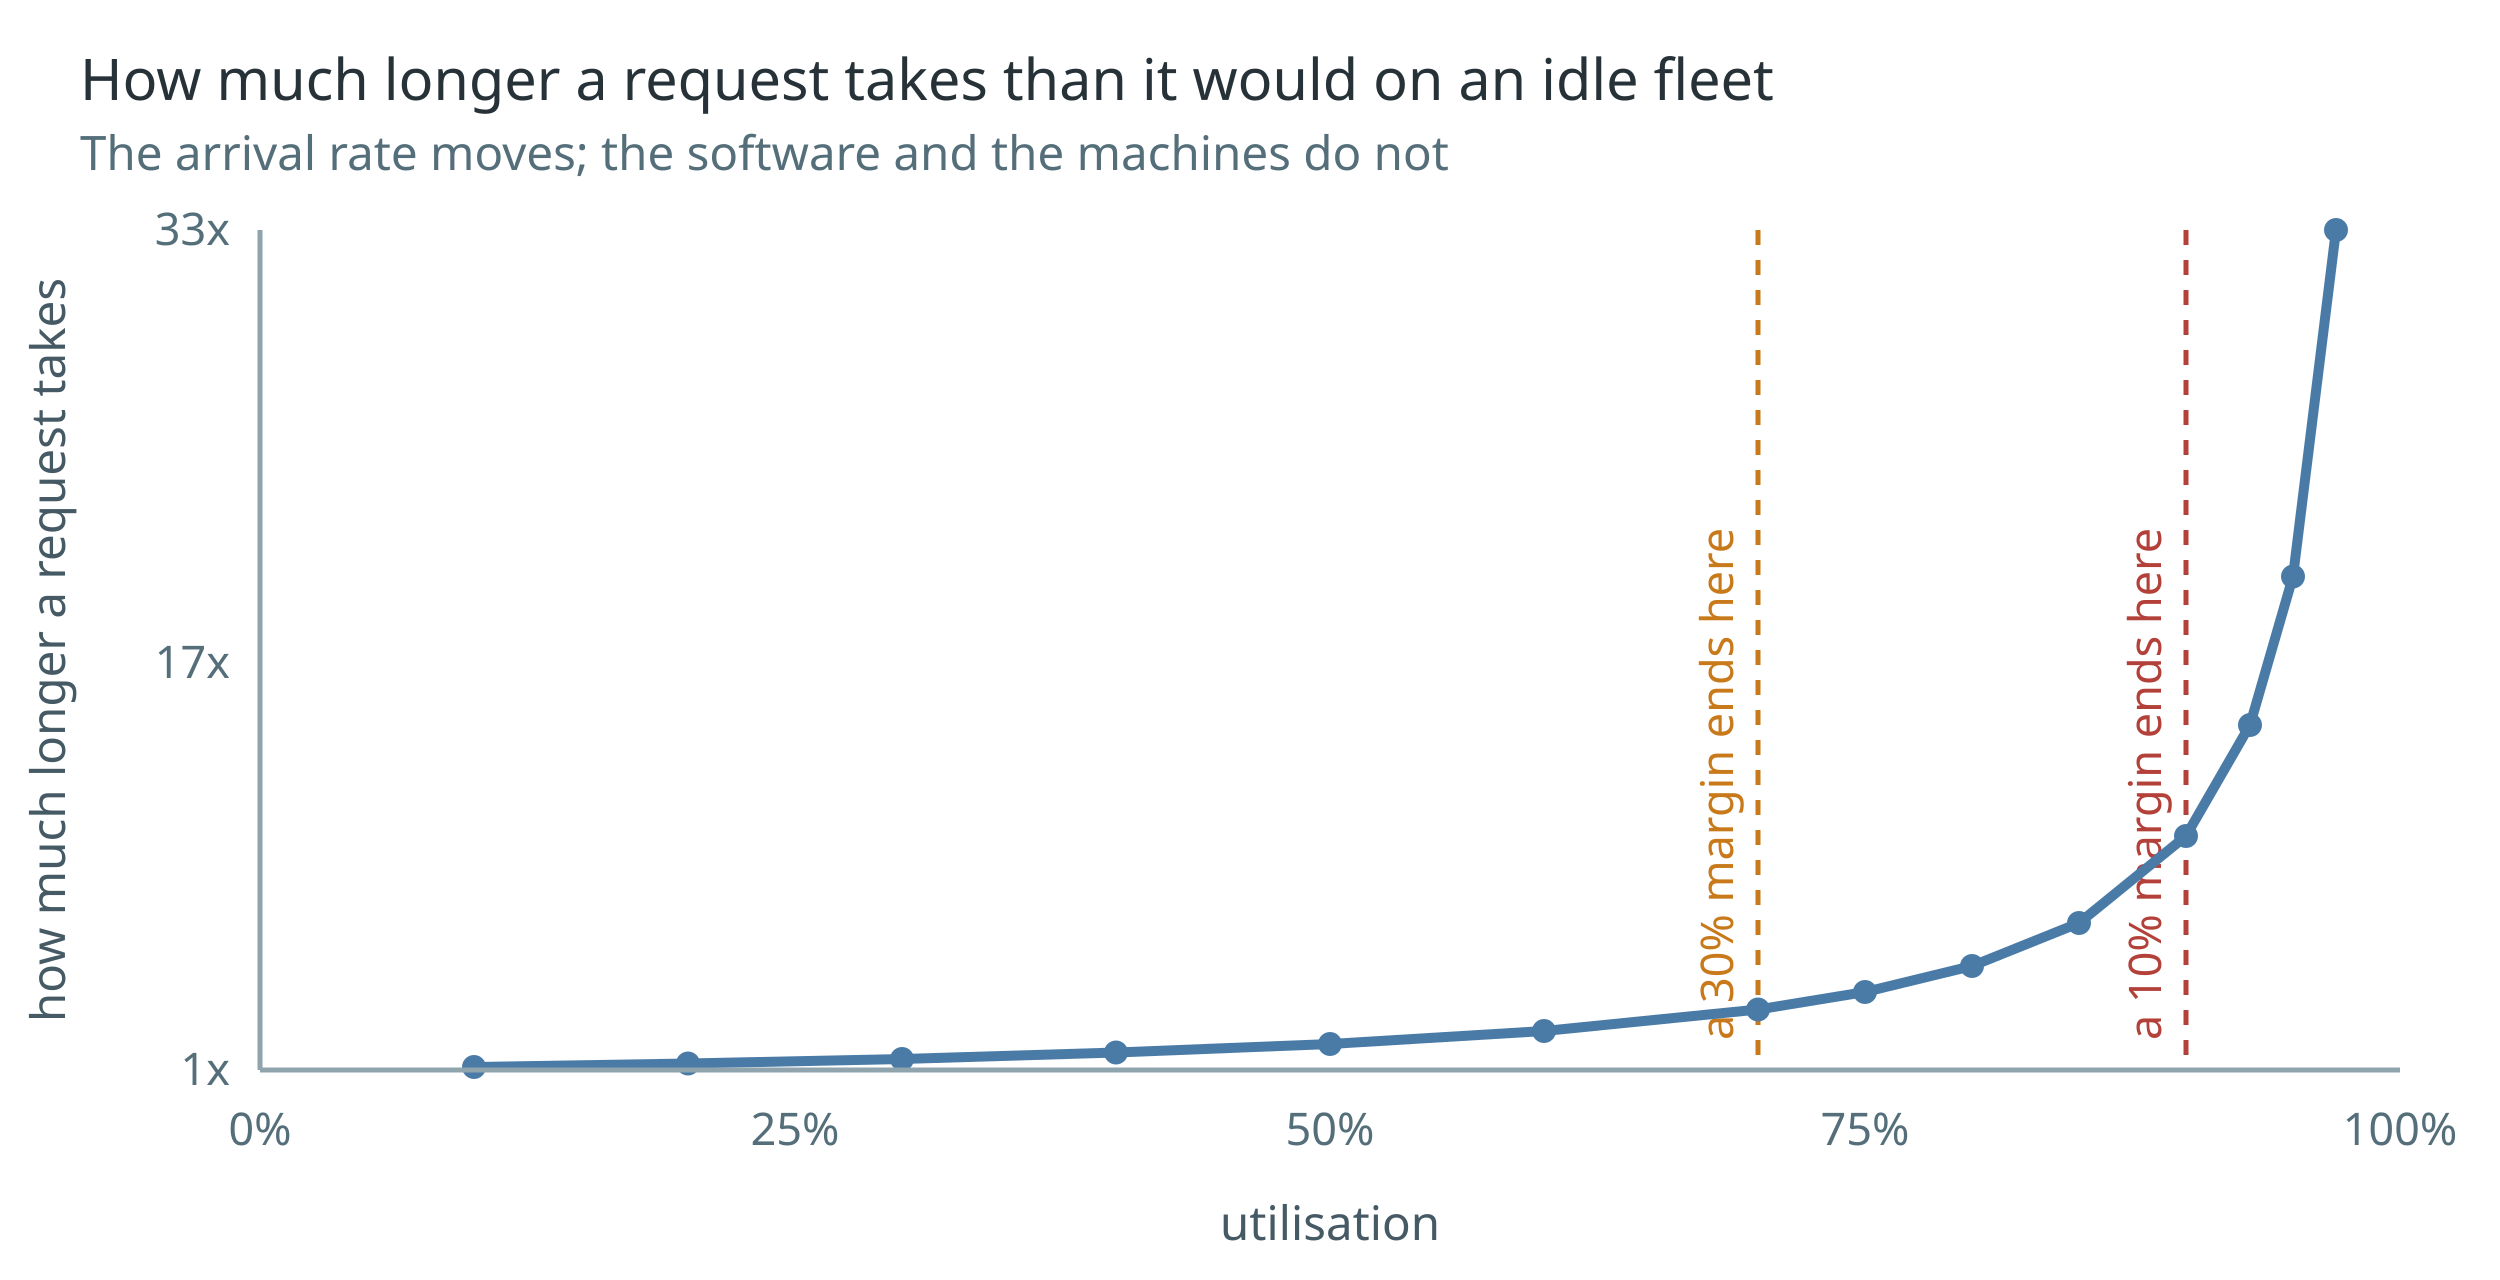
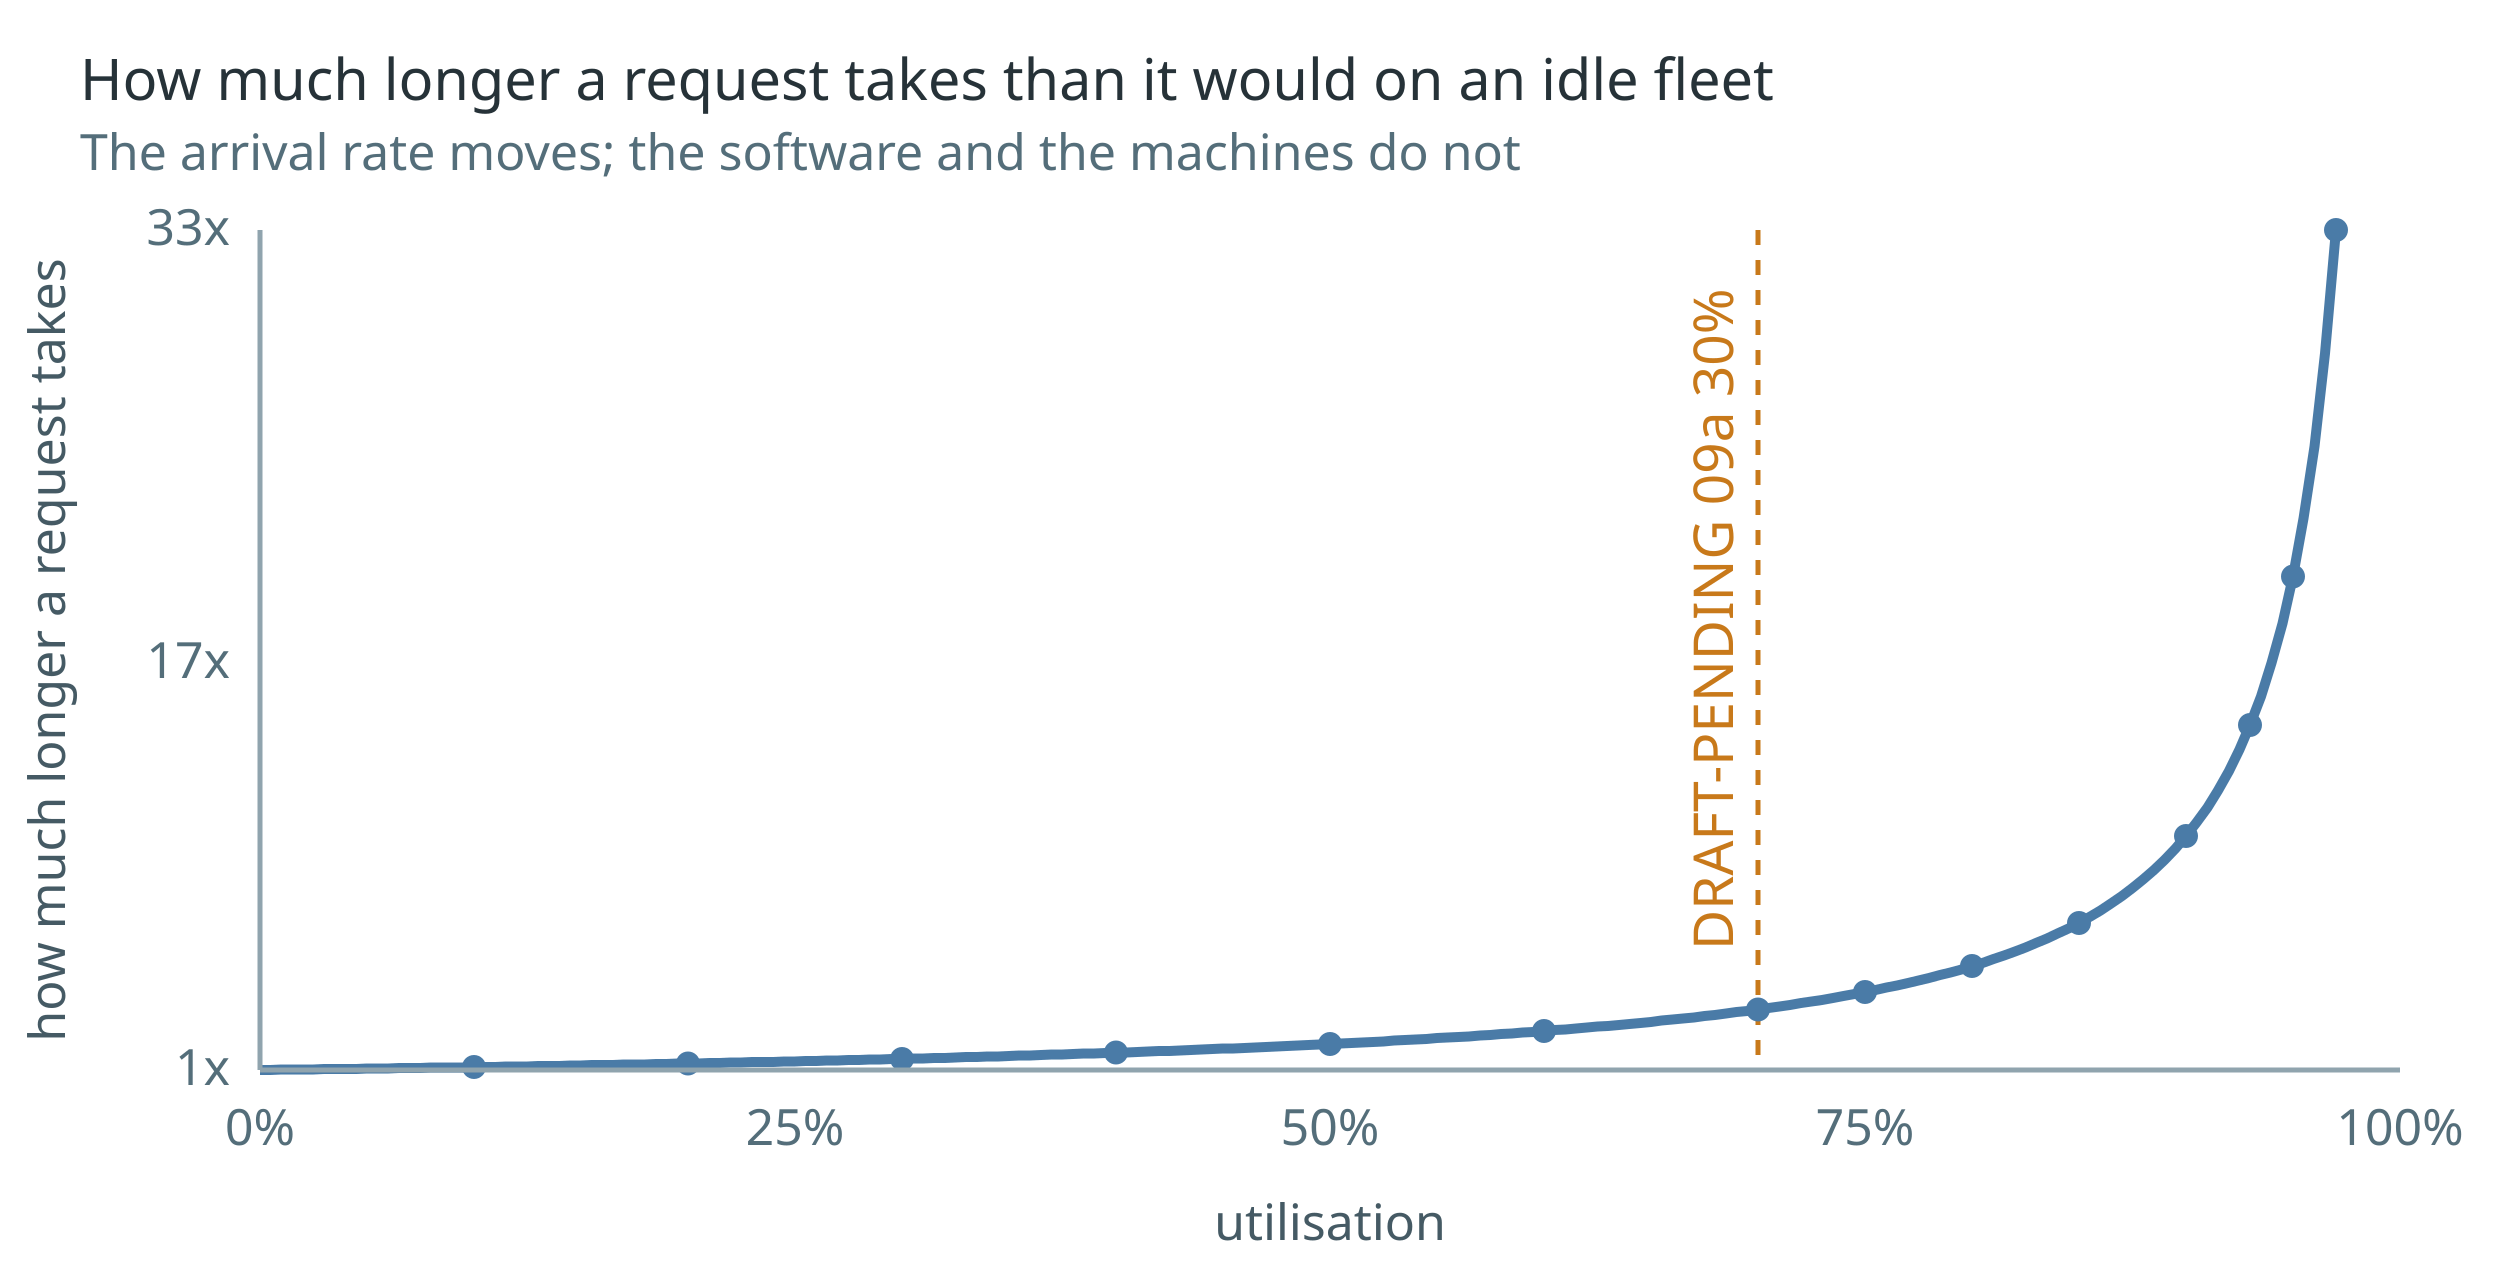
<svg xmlns="http://www.w3.org/2000/svg" viewBox="0 0 500 256" width="500" height="256" role="img" font-family="system-ui, sans-serif">
  <rect width="500" height="256" fill="#ffffff" />
  <text x="16" y="20" font-size="11.5" fill="#263238">How much longer a request takes than it would on an idle fleet</text>
-   <text x="16" y="34" font-size="9.5" fill="#546e7a">The arrival rate moves; the software and the machines do not</text>
+   <text x="16" y="34" font-size="10" fill="#546e7a">The arrival rate moves; the software and the machines do not</text>
  <line x1="351.6" y1="46.0" x2="351.6" y2="214.0" stroke="#c8791a" stroke-width="1" stroke-dasharray="3 3" />
-   <text transform="rotate(-90 346.6 208)" x="346.6" y="208" font-size="9" fill="#c8791a">a 30% margin ends here</text>
-   <line x1="437.2" y1="46.0" x2="437.2" y2="214.0" stroke="#b3413a" stroke-width="1" stroke-dasharray="3 3" />
-   <text transform="rotate(-90 432.2 208)" x="432.2" y="208" font-size="9" fill="#b3413a">a 10% margin ends here</text>
-   <path d="M94.8,213.4 L137.6,212.7 L180.4,211.8 L223.2,210.5 L266.0,208.8 L308.8,206.2 L351.6,201.9 L373.0,198.4 L394.4,193.2 L415.8,184.6 L437.2,167.2 L450.0,145.0 L458.6,115.3 L467.2,46.0" fill="none" stroke="#4a7ba7" stroke-width="2" />
+   <text transform="rotate(-90 346.6 190)" x="346.6" y="190" font-size="11" fill="#c8791a">DRAFT-PENDING 09a 30%</text>
+   <path d="M52.0,214.0 L54.1,214.0 L56.3,213.9 L58.4,213.9 L60.6,213.9 L62.7,213.9 L64.8,213.8 L67.0,213.8 L69.1,213.8 L71.3,213.8 L73.4,213.7 L75.5,213.7 L77.7,213.7 L79.8,213.6 L82.0,213.6 L84.1,213.6 L86.2,213.5 L88.4,213.5 L90.5,213.5 L92.7,213.5 L94.8,213.4 L96.9,213.4 L99.1,213.4 L101.2,213.3 L103.4,213.3 L105.5,213.3 L107.6,213.2 L109.8,213.2 L111.9,213.2 L114.1,213.1 L116.2,213.1 L118.3,213.0 L120.5,213.0 L122.6,213.0 L124.8,212.9 L126.9,212.9 L129.0,212.9 L131.2,212.8 L133.3,212.8 L135.5,212.7 L137.6,212.7 L139.7,212.7 L141.9,212.6 L144.0,212.6 L146.2,212.5 L148.3,212.5 L150.4,212.4 L152.6,212.4 L154.7,212.4 L156.9,212.3 L159.0,212.3 L161.1,212.2 L163.3,212.2 L165.4,212.1 L167.6,212.1 L169.7,212.0 L171.8,212.0 L174.0,211.9 L176.1,211.9 L178.3,211.8 L180.4,211.8 L182.5,211.7 L184.7,211.7 L186.8,211.6 L189.0,211.6 L191.1,211.5 L193.2,211.4 L195.4,211.4 L197.5,211.3 L199.7,211.3 L201.8,211.2 L203.9,211.1 L206.1,211.1 L208.2,211.0 L210.4,210.9 L212.5,210.9 L214.6,210.8 L216.8,210.7 L218.9,210.7 L221.1,210.6 L223.2,210.5 L225.3,210.5 L227.5,210.4 L229.6,210.3 L231.8,210.2 L233.9,210.2 L236.0,210.1 L238.2,210.0 L240.3,209.9 L242.5,209.8 L244.6,209.7 L246.7,209.7 L248.9,209.6 L251.0,209.5 L253.2,209.4 L255.3,209.3 L257.4,209.2 L259.6,209.1 L261.7,209.0 L263.9,208.9 L266.0,208.8 L268.1,208.7 L270.3,208.6 L272.4,208.5 L274.6,208.4 L276.7,208.3 L278.8,208.1 L281.0,208.0 L283.1,207.9 L285.3,207.8 L287.4,207.6 L289.5,207.5 L291.7,207.4 L293.8,207.3 L296.0,207.1 L298.1,207.0 L300.2,206.8 L302.4,206.7 L304.5,206.5 L306.7,206.4 L308.8,206.2 L310.9,206.0 L313.1,205.9 L315.2,205.7 L317.4,205.5 L319.5,205.3 L321.6,205.2 L323.8,205.0 L325.9,204.8 L328.1,204.6 L330.2,204.4 L332.3,204.1 L334.5,203.9 L336.6,203.7 L338.8,203.5 L340.9,203.2 L343.0,203.0 L345.2,202.7 L347.3,202.4 L349.5,202.2 L351.6,201.9 L353.7,201.6 L355.9,201.3 L358.0,201.0 L360.2,200.6 L362.3,200.3 L364.4,200.0 L366.6,199.6 L368.7,199.2 L370.9,198.8 L373.0,198.4 L375.1,198.0 L377.3,197.5 L379.4,197.1 L381.6,196.6 L383.7,196.1 L385.8,195.6 L388.0,195.0 L390.1,194.5 L392.3,193.9 L394.4,193.2 L396.5,192.6 L398.7,191.8 L400.8,191.1 L403.0,190.3 L405.1,189.5 L407.2,188.6 L409.4,187.7 L411.5,186.7 L413.7,185.7 L415.8,184.6 L417.9,183.4 L420.1,182.1 L422.2,180.7 L424.4,179.2 L426.5,177.6 L428.6,175.9 L430.8,174.0 L432.9,172.0 L435.1,169.7 L437.2,167.2 L439.3,164.5 L441.5,161.5 L443.6,158.1 L445.8,154.2 L447.9,149.9 L450.0,145.0 L452.2,139.3 L454.3,132.6 L456.5,124.7 L458.6,115.3 L460.7,103.7 L462.9,89.3 L465.0,70.7 L467.2,46.0" fill="none" stroke="#4a7ba7" stroke-width="2" />
  <circle cx="94.8" cy="213.4" r="2.4" fill="#4a7ba7" />
  <circle cx="137.6" cy="212.7" r="2.4" fill="#4a7ba7" />
  <circle cx="180.4" cy="211.8" r="2.4" fill="#4a7ba7" />
  <circle cx="223.2" cy="210.5" r="2.4" fill="#4a7ba7" />
  <circle cx="266.0" cy="208.8" r="2.4" fill="#4a7ba7" />
  <circle cx="308.8" cy="206.2" r="2.4" fill="#4a7ba7" />
  <circle cx="351.6" cy="201.9" r="2.4" fill="#4a7ba7" />
  <circle cx="373.0" cy="198.4" r="2.4" fill="#4a7ba7" />
  <circle cx="394.4" cy="193.2" r="2.4" fill="#4a7ba7" />
  <circle cx="415.8" cy="184.6" r="2.4" fill="#4a7ba7" />
  <circle cx="437.2" cy="167.2" r="2.4" fill="#4a7ba7" />
  <circle cx="450.0" cy="145.0" r="2.4" fill="#4a7ba7" />
  <circle cx="458.6" cy="115.3" r="2.4" fill="#4a7ba7" />
  <circle cx="467.2" cy="46.0" r="2.4" fill="#4a7ba7" />
  <line x1="52.0" y1="214.0" x2="480.0" y2="214.0" stroke="#90a4ae" />
  <line x1="52.0" y1="46.0" x2="52.0" y2="214.0" stroke="#90a4ae" />
-   <text x="52.0" y="229" font-size="9" text-anchor="middle" fill="#546e7a">0%</text>
-   <text x="159.0" y="229" font-size="9" text-anchor="middle" fill="#546e7a">25%</text>
-   <text x="266.0" y="229" font-size="9" text-anchor="middle" fill="#546e7a">50%</text>
-   <text x="373.0" y="229" font-size="9" text-anchor="middle" fill="#546e7a">75%</text>
-   <text x="480.0" y="229" font-size="9" text-anchor="middle" fill="#546e7a">100%</text>
-   <text x="46" y="217.0" font-size="9" text-anchor="end" fill="#546e7a">1x</text>
-   <text x="46" y="135.6" font-size="9" text-anchor="end" fill="#546e7a">17x</text>
-   <text x="46" y="49.0" font-size="9" text-anchor="end" fill="#546e7a">33x</text>
-   <text x="266" y="248" font-size="9.5" text-anchor="middle" fill="#455a64">utilisation</text>
-   <text transform="rotate(-90 13 130)" x="13" y="130" font-size="9.5" text-anchor="middle" fill="#455a64">how much longer a request takes</text>
+   <text x="52.0" y="229" font-size="10" text-anchor="middle" fill="#546e7a">0%</text>
+   <text x="159.0" y="229" font-size="10" text-anchor="middle" fill="#546e7a">25%</text>
+   <text x="266.0" y="229" font-size="10" text-anchor="middle" fill="#546e7a">50%</text>
+   <text x="373.0" y="229" font-size="10" text-anchor="middle" fill="#546e7a">75%</text>
+   <text x="480.0" y="229" font-size="10" text-anchor="middle" fill="#546e7a">100%</text>
+   <text x="46" y="217.0" font-size="10" text-anchor="end" fill="#546e7a">1x</text>
+   <text x="46" y="135.6" font-size="10" text-anchor="end" fill="#546e7a">17x</text>
+   <text x="46" y="49.0" font-size="10" text-anchor="end" fill="#546e7a">33x</text>
+   <text x="266" y="248" font-size="10" text-anchor="middle" fill="#455a64">utilisation</text>
+   <text transform="rotate(-90 13 130)" x="13" y="130" font-size="10" text-anchor="middle" fill="#455a64">how much longer a request takes</text>
</svg>
